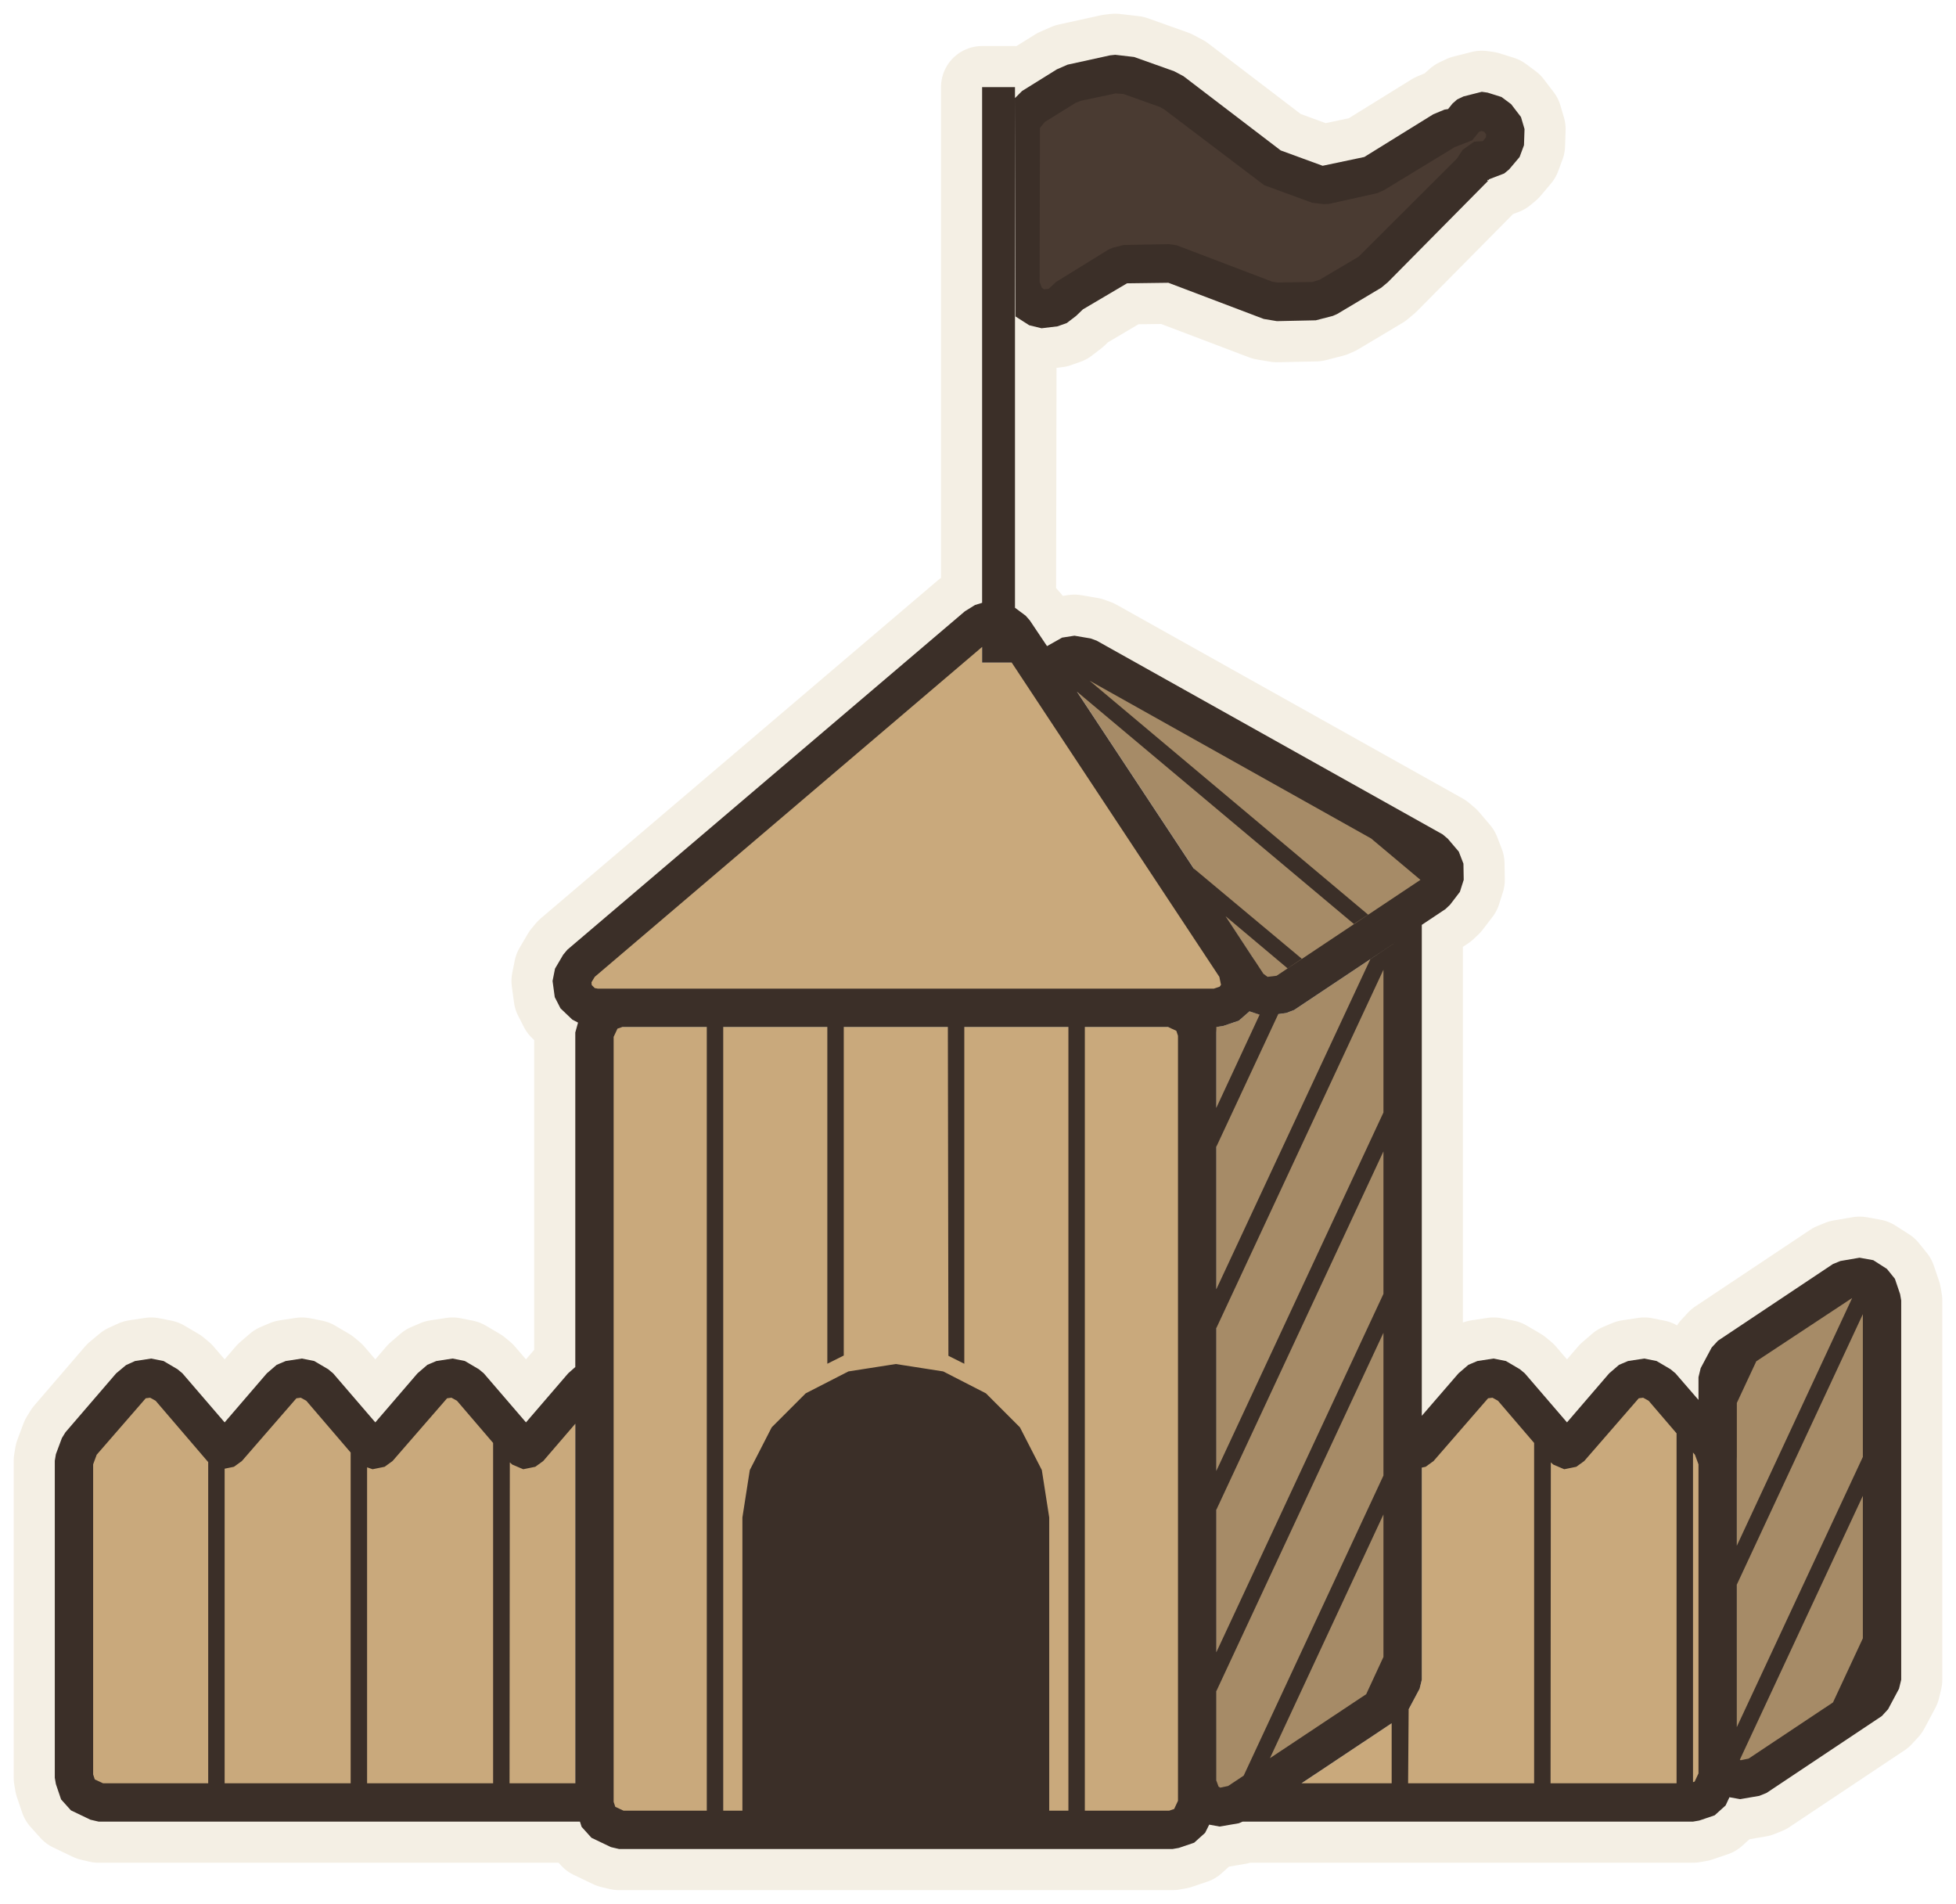
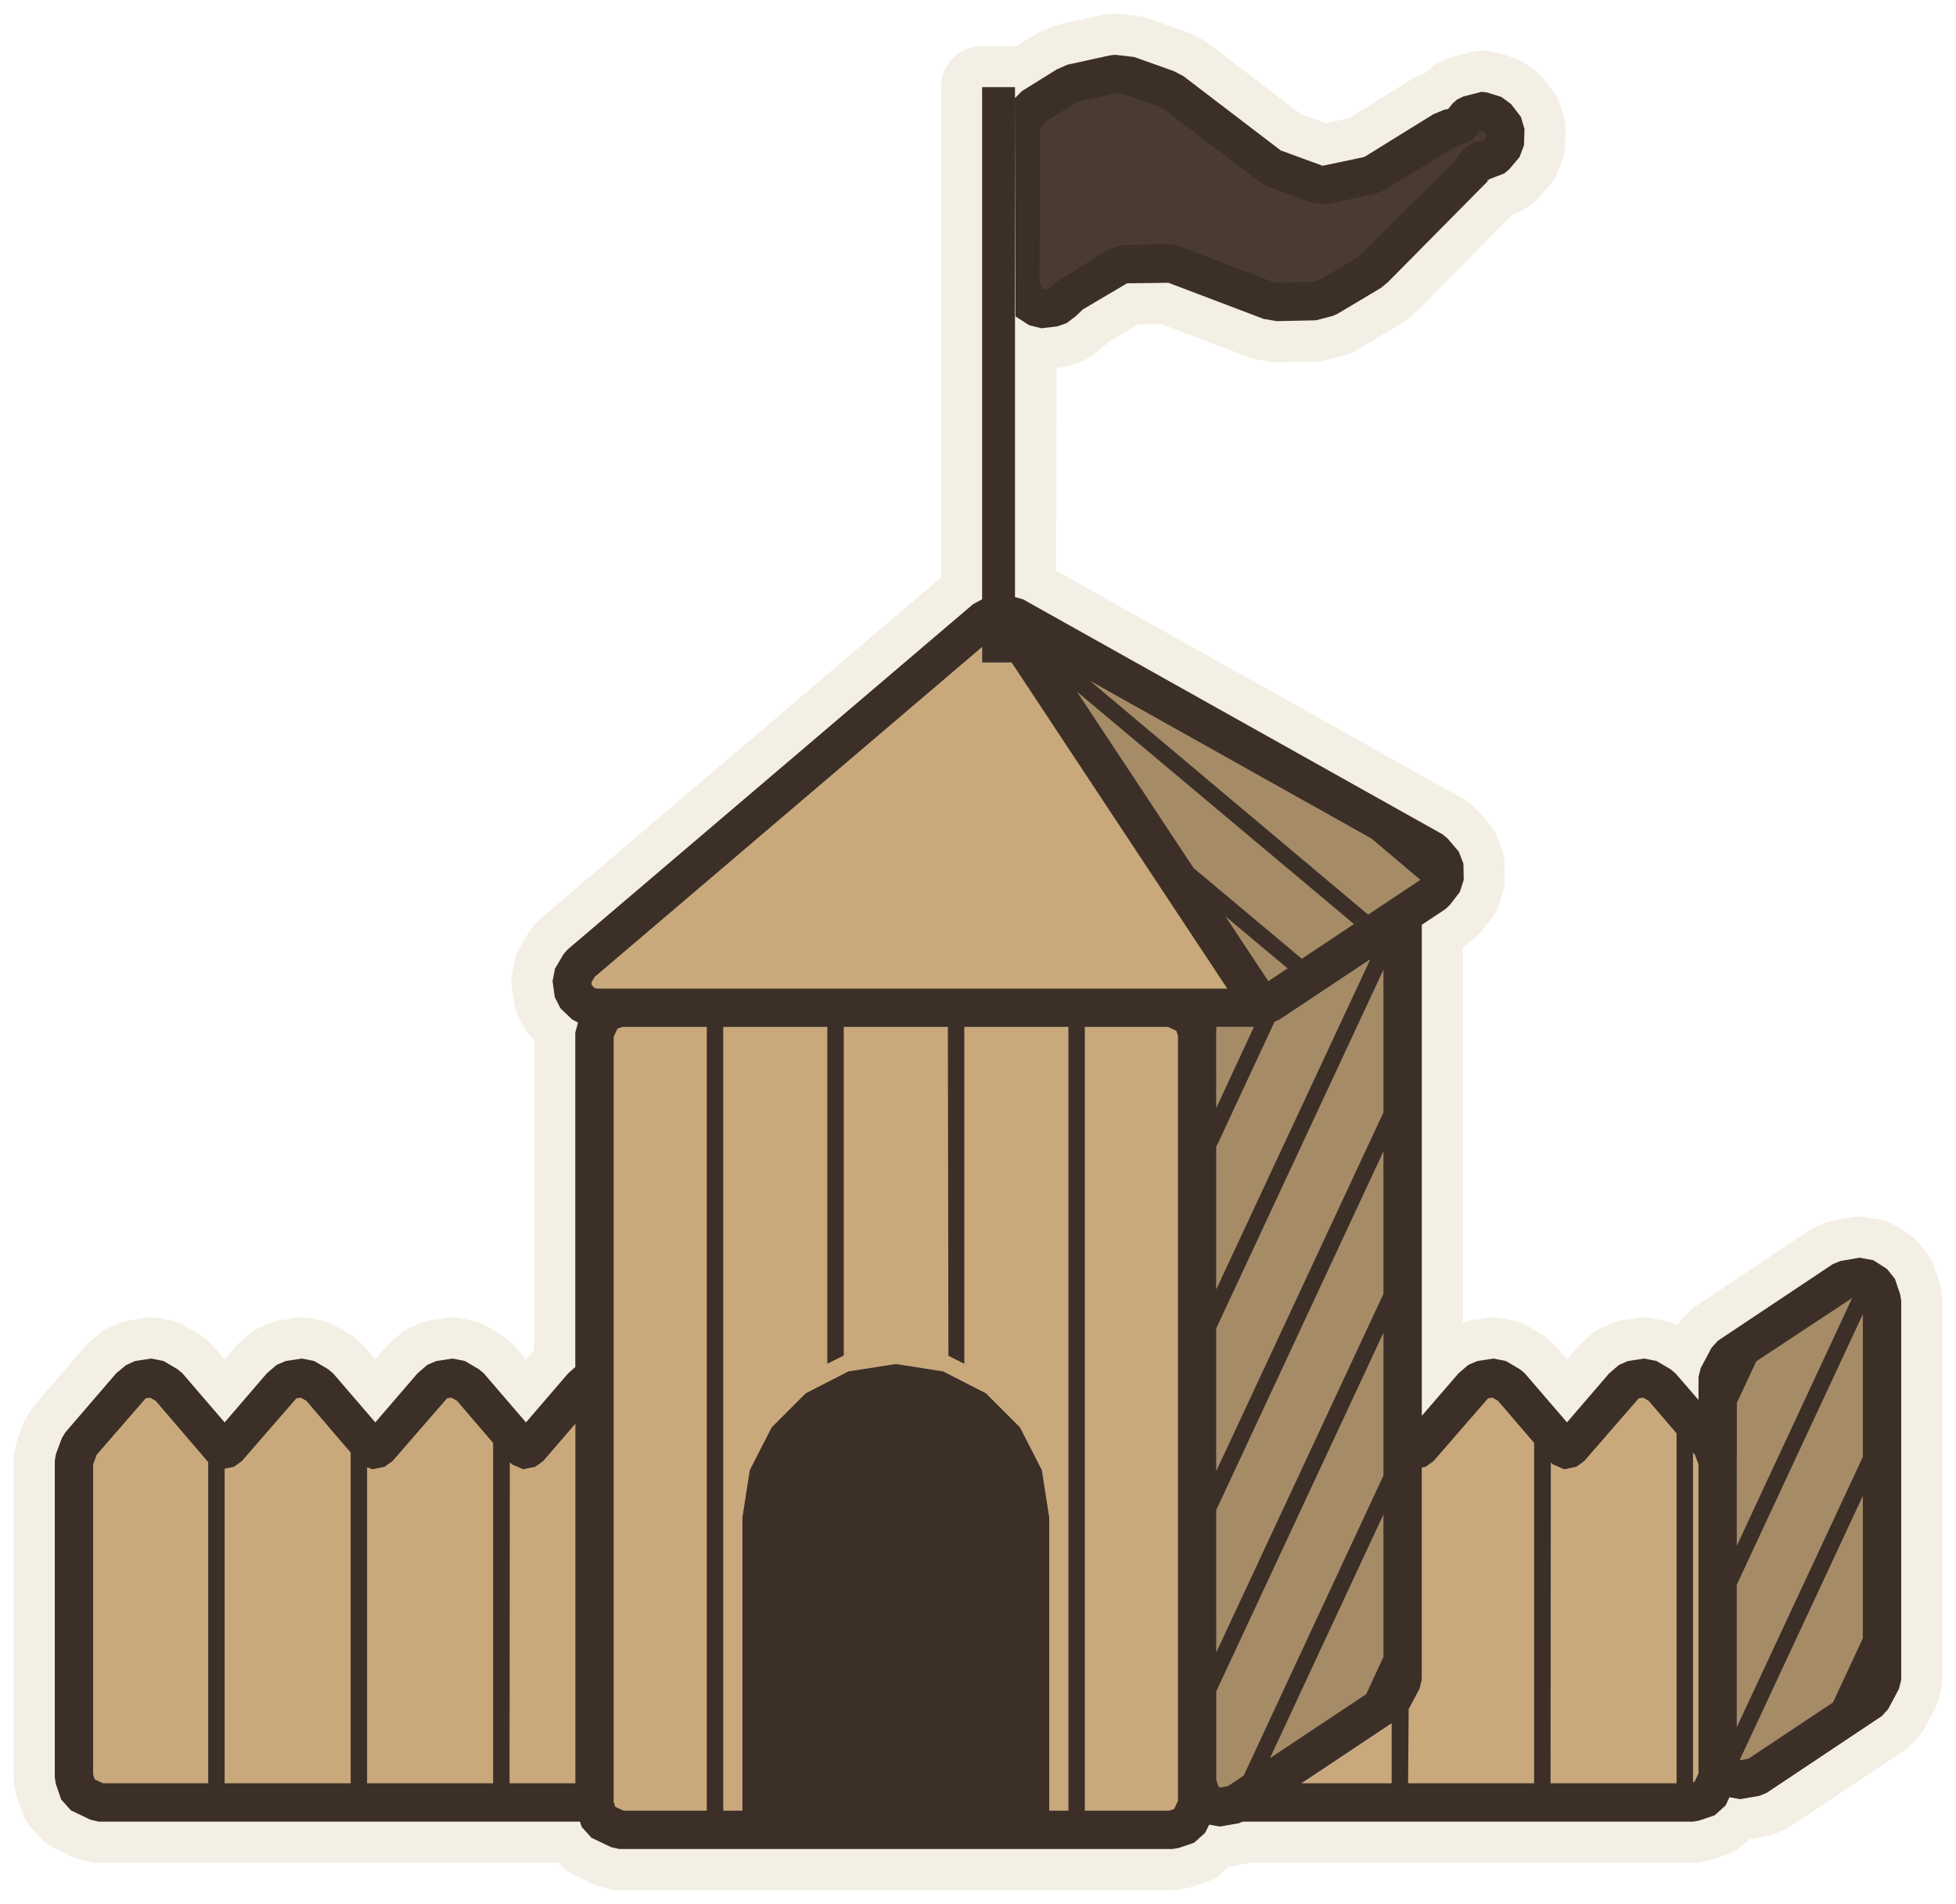
<svg xmlns="http://www.w3.org/2000/svg" viewBox="-32.7 -65.78 71.4 69.48" data-palette="wall:#EFEADF;roof:#D9776B;wood:#C9A97C;earth:#94744F;water:#8FB0B8;flag:#4A3B32;ink:#3B2F28;halo:#F4EFE4">
-   <path data-role="sil" fill="#F4EFE4" stroke="#F4EFE4" stroke-width="3" stroke-linejoin="round" d="M10.33 1.66L10.89 1.47L11.29 1.11L11.44 0.81L11.82 0.88L12.52 0.76L12.66 0.7L29.1 0.7L29.33 0.66L29.89 0.47L30.29 0.11L30.43 -0.19L30.82 -0.12L31.52 -0.24L31.79 -0.35L35.99 -3.15L36.22 -3.4L36.62 -4.15L36.7 -4.48L36.7 -18.32L36.66 -18.55L36.47 -19.11L36.18 -19.47L35.68 -19.79L35.18 -19.88L34.48 -19.76L34.21 -19.65L30.01 -16.85L29.78 -16.6L29.38 -15.85L29.3 -15.52L29.3 -14.69L28.46 -15.66L28.28 -15.81L27.77 -16.11L27.32 -16.2L26.73 -16.11L26.4 -15.97L26.04 -15.66L24.5 -13.87L22.96 -15.66L22.78 -15.81L22.27 -16.11L21.82 -16.2L21.23 -16.11L20.9 -15.97L20.54 -15.66L19.2 -14.11L19.2 -32.03L20.06 -32.6L20.23 -32.76L20.59 -33.23L20.73 -33.67L20.72 -34.26L20.55 -34.7L20.15 -35.17L19.96 -35.33L7.33 -42.4L7.11 -42.48L6.52 -42.58L6.07 -42.51L5.52 -42.2L4.89 -43.14L4.74 -43.31L4.35 -43.6L4.37 -54.23L4.87 -53.91L5.32 -53.8L5.9 -53.87L6.24 -53.99L6.58 -54.25L6.83 -54.49L8.44 -55.44L9.95 -55.46L13.43 -54.14L13.91 -54.06L15.33 -54.09L15.95 -54.25L16.11 -54.32L17.72 -55.28L17.96 -55.48L21.62 -59.18L21.59 -59.19L21.61 -59.22L21.63 -59.2L21.66 -59.24L22.21 -59.45L22.39 -59.6L22.77 -60.05L22.93 -60.48L22.95 -61.07L22.82 -61.51L22.46 -61.98L22.11 -62.24L21.6 -62.4L21.39 -62.43L20.72 -62.26L20.49 -62.15L20.32 -62L20.16 -61.8L20.03 -61.78L19.62 -61.61L17.1 -60.05L15.58 -59.73L14.05 -60.29L10.5 -63L10.16 -63.18L8.7 -63.7L8.01 -63.78L7.82 -63.76L6.27 -63.42L5.88 -63.25L4.61 -62.46L4.35 -62.2L4.35 -62.6L3.15 -62.6L3.15 -43.78L2.89 -43.7L2.52 -43.47L-11.99 -31.12L-12.14 -30.94L-12.44 -30.43L-12.53 -29.98L-12.45 -29.39L-12.24 -28.98L-11.81 -28.57L-11.6 -28.46L-11.7 -28.1L-11.7 -15.89L-11.96 -15.66L-13.5 -13.87L-15.04 -15.66L-15.22 -15.81L-15.73 -16.11L-16.18 -16.2L-16.77 -16.11L-17.1 -15.97L-17.46 -15.66L-19 -13.87L-20.54 -15.66L-20.72 -15.81L-21.23 -16.11L-21.68 -16.2L-22.27 -16.11L-22.6 -15.97L-22.96 -15.66L-24.5 -13.87L-26.04 -15.66L-26.22 -15.81L-26.73 -16.11L-27.18 -16.2L-27.77 -16.11L-28.1 -15.96L-28.46 -15.66L-30.31 -13.51L-30.44 -13.3L-30.66 -12.71L-30.7 -12.47L-30.7 -0.9L-30.66 -0.67L-30.47 -0.11L-30.11 0.29L-29.4 0.63L-29.1 0.7L-11.53 0.7L-11.47 0.89L-11.11 1.29L-10.4 1.63L-10.1 1.7L10.1 1.7Z" />
-   <path data-role="wood" fill="#C9A97C" d="M12.29 -29.19L12.6 -29.69L12.48 -30.4L4.35 -42.69L4.35 -41.6L3.15 -41.6L3.15 -43.04L2.98 -42.94L-11.54 -30.59L-11.84 -30.07L-11.76 -29.49L-11.33 -29.08L-10.96 -29L11.73 -29ZM10.66 0.81L11 0.1L11 -28.1L10.93 -28.3L-10.9 -28.3L-11 -28.1L-11 0.1L-10.81 0.66L-10.1 1L10.1 1ZM29.66 -0.19L30 -0.9L30 -12.47L29.78 -13.05L27.93 -15.21L27.42 -15.5L26.84 -15.42L26.57 -15.21L24.6 -12.92L24.45 -12.86L22.43 -15.21L21.92 -15.5L21.34 -15.42L21.07 -15.21L19.2 -13.03L19.2 -4.48L19.12 -4.15L18.72 -3.4L18.49 -3.15L13.76 0L29.1 0ZM-11.7 -14.89L-13.4 -12.92L-13.55 -12.86L-15.57 -15.21L-16.08 -15.5L-16.66 -15.42L-16.93 -15.21L-18.9 -12.92L-19.05 -12.86L-21.07 -15.21L-21.58 -15.5L-22.16 -15.42L-22.43 -15.21L-24.4 -12.92L-24.55 -12.86L-26.57 -15.21L-27.08 -15.5L-27.66 -15.42L-27.93 -15.21L-29.78 -13.05L-30 -12.47L-30 -0.9L-29.81 -0.34L-29.1 0L-11.7 0Z" />
-   <path data-role="wood-shade" fill="#a68b67" d="M14.15 -29.5L19.68 -33.18L20.03 -33.66L20.02 -34.25L19.62 -34.72L6.98 -41.79L6.4 -41.89L5.9 -41.62L13.06 -30.78L13.17 -30.52L13.29 -29.82L13.23 -29.5L13.37 -29.39ZM12.4 0.07L18.1 -3.73L18.5 -4.48L18.5 -31.56L14.54 -28.92L14.25 -28.81L13.47 -28.7L12.91 -28.87L12.52 -28.53L11.96 -28.34L11.67 -28.3L11.7 -28.1L11.69 0.19ZM31.4 -0.93L35.6 -3.73L36 -4.48L36 -18.32L35.81 -18.88L35.31 -19.19L34.6 -19.07L30.4 -16.27L30 -15.52L30 -13.87L30.31 -13.51L30.44 -13.3L30.66 -12.71L30.7 -12.47L30.69 -0.81Z" />
+   <path data-role="sil" fill="#F4EFE4" stroke="#F4EFE4" stroke-width="3" stroke-linejoin="round" d="M10.33 1.66L10.89 1.47L11.29 1.11L11.44 0.81L11.82 0.88L12.52 0.76L12.66 0.7L29.1 0.7L29.33 0.66L29.89 0.47L30.29 0.11L30.43 -0.19L30.82 -0.12L31.52 -0.24L31.79 -0.35L35.99 -3.15L36.22 -3.4L36.62 -4.15L36.7 -4.48L36.7 -18.32L36.66 -18.55L36.47 -19.11L36.18 -19.47L35.68 -19.79L35.18 -19.88L34.48 -19.76L34.21 -19.65L30.01 -16.85L29.78 -16.6L29.38 -15.85L29.3 -15.52L29.3 -14.69L28.46 -15.66L28.28 -15.81L27.77 -16.11L27.32 -16.2L26.73 -16.11L26.4 -15.97L26.04 -15.66L24.5 -13.87L22.96 -15.66L22.78 -15.81L22.27 -16.11L21.82 -16.2L21.23 -16.11L20.9 -15.97L20.54 -15.66L19.2 -14.11L19.2 -32.03L20.06 -32.6L20.23 -32.76L20.59 -33.23L20.73 -33.67L20.72 -34.26L20.55 -34.7L20.15 -35.17L19.96 -35.33L4.64 -43.91L4.35 -43.99L4.37 -54.23L4.87 -53.91L5.32 -53.8L5.9 -53.87L6.24 -53.99L6.58 -54.25L6.83 -54.49L8.44 -55.44L9.95 -55.46L13.43 -54.14L13.91 -54.06L15.33 -54.09L15.95 -54.25L16.11 -54.32L17.72 -55.28L17.96 -55.48L21.62 -59.18L21.59 -59.19L21.61 -59.22L21.63 -59.2L21.66 -59.24L22.21 -59.45L22.39 -59.6L22.77 -60.05L22.93 -60.48L22.95 -61.07L22.82 -61.51L22.46 -61.98L22.11 -62.24L21.6 -62.4L21.39 -62.43L20.72 -62.26L20.49 -62.15L20.32 -62L20.16 -61.8L20.03 -61.78L19.62 -61.61L17.1 -60.05L15.58 -59.73L14.05 -60.29L10.5 -63L10.16 -63.18L8.7 -63.7L8.01 -63.78L7.82 -63.76L6.27 -63.42L5.88 -63.25L4.61 -62.46L4.35 -62.2L4.35 -62.6L3.15 -62.6L3.15 -43.91L2.82 -43.73L-11.99 -31.12L-12.14 -30.94L-12.44 -30.43L-12.53 -29.98L-12.45 -29.39L-12.24 -28.98L-11.81 -28.57L-11.6 -28.46L-11.7 -28.1L-11.7 -15.89L-11.96 -15.66L-13.5 -13.87L-15.04 -15.66L-15.22 -15.81L-15.73 -16.11L-16.18 -16.2L-16.77 -16.11L-17.1 -15.97L-17.46 -15.66L-19 -13.87L-20.54 -15.66L-20.72 -15.81L-21.23 -16.11L-21.68 -16.2L-22.27 -16.11L-22.6 -15.97L-22.96 -15.66L-24.5 -13.87L-26.04 -15.66L-26.22 -15.81L-26.73 -16.11L-27.18 -16.2L-27.77 -16.11L-28.1 -15.96L-28.46 -15.66L-30.31 -13.51L-30.44 -13.3L-30.66 -12.71L-30.7 -12.47L-30.7 -0.9L-30.66 -0.67L-30.47 -0.11L-30.11 0.29L-29.4 0.63L-29.1 0.7L-11.53 0.7L-11.47 0.89L-11.11 1.29L-10.4 1.63L-10.1 1.7L10.1 1.7Z" />
+   <path data-role="wood" fill="#C9A97C" d="M13.13 -29L13.35 -29.07L4.35 -42.69L4.35 -41.6L3.15 -41.6L3.15 -43.09L-11.54 -30.59L-11.84 -30.07L-11.76 -29.49L-11.33 -29.08L-10.96 -29ZM10.66 0.81L11 0.1L11 -28.1L10.93 -28.3L-10.9 -28.3L-11 -28.1L-11 0.1L-10.81 0.66L-10.1 1L10.1 1ZM29.66 -0.19L30 -0.9L30 -12.47L29.78 -13.05L27.93 -15.21L27.42 -15.5L26.84 -15.42L26.57 -15.21L24.6 -12.92L24.45 -12.86L22.43 -15.21L21.92 -15.5L21.34 -15.42L21.07 -15.21L19.2 -13.03L19.2 -4.48L19.12 -4.15L18.72 -3.4L18.49 -3.15L13.76 0L29.1 0ZM-11.7 -14.89L-13.4 -12.92L-13.55 -12.86L-15.57 -15.21L-16.08 -15.5L-16.66 -15.42L-16.93 -15.21L-18.9 -12.92L-19.05 -12.86L-21.07 -15.21L-21.58 -15.5L-22.16 -15.42L-22.43 -15.21L-24.4 -12.92L-24.55 -12.86L-26.57 -15.21L-27.08 -15.5L-27.66 -15.42L-27.93 -15.21L-29.78 -13.05L-30 -12.47L-30 -0.9L-29.81 -0.34L-29.1 0L-11.7 0Z" />
+   <path data-role="wood-shade" fill="#a68b67" d="M13.63 -29.15L19.68 -33.18L20.03 -33.66L20.02 -34.25L19.62 -34.72L4.35 -43.26L4.35 -42.69L13.35 -29.07ZM12.4 0.07L18.1 -3.73L18.5 -4.48L18.5 -31.56L14.01 -28.57L13.83 -28.48L13.33 -28.33L13.13 -28.3L11.67 -28.3L11.7 -28.1L11.69 0.19ZM31.4 -0.93L35.6 -3.73L36 -4.48L36 -18.32L35.81 -18.88L35.31 -19.19L34.6 -19.07L30.4 -16.27L30 -15.52L30 -13.87L30.31 -13.51L30.44 -13.3L30.66 -12.71L30.7 -12.47L30.69 -0.81Z" />
  <path data-role="flag" fill="#4A3B32" d="M5.83 -54.56L6.09 -54.74L6.43 -55.07L8.12 -56.07L8.33 -56.14L9.96 -56.17L10.13 -56.14L13.55 -54.83L13.89 -54.77L15.31 -54.8L15.75 -54.92L17.29 -55.84L17.46 -55.97L21.05 -59.58L21.27 -59.93L21.42 -59.9L21.85 -60.05L22.23 -60.5L22.25 -61.09L21.9 -61.57L21.39 -61.73L20.86 -61.56L20.5 -61.1L20.29 -61.13L19.99 -61.02L17.45 -59.44L17.31 -59.38L15.67 -59.03L15.43 -59.04L13.66 -59.7L10.16 -62.39L9.92 -62.52L8.46 -63.05L7.96 -63.08L6.54 -62.77L6.25 -62.66L4.97 -61.86L4.6 -61.4L4.55 -61.1L4.55 -55.38L4.74 -54.82L5.24 -54.5Z" />
-   <path data-role="ink" fill="#3B2F28" d="M5.9 -53.87L6.24 -53.99L6.58 -54.25L6.83 -54.49L8.44 -55.44L9.95 -55.46L13.43 -54.14L13.91 -54.06L15.33 -54.09L15.95 -54.25L16.11 -54.32L17.72 -55.28L17.96 -55.48L21.62 -59.18L21.59 -59.19L21.61 -59.22L21.63 -59.2L21.66 -59.24L22.21 -59.45L22.39 -59.6L22.77 -60.05L22.93 -60.48L22.95 -61.07L22.82 -61.51L22.46 -61.98L22.11 -62.24L21.6 -62.4L21.39 -62.43L20.72 -62.26L20.49 -62.15L20.32 -62L20.16 -61.8L20.03 -61.78L19.62 -61.61L17.1 -60.05L15.58 -59.73L14.05 -60.29L10.5 -63L10.16 -63.18L8.7 -63.7L8.01 -63.78L7.82 -63.76L6.27 -63.42L5.88 -63.25L4.61 -62.46L4.35 -62.2L4.37 -54.23L4.87 -53.91L5.32 -53.8ZM10.33 1.66L10.89 1.47L11.29 1.11L11.44 0.81L11.82 0.88L12.52 0.76L12.66 0.7L29.1 0.7L29.33 0.66L29.89 0.47L30.29 0.11L30.43 -0.19L30.82 -0.12L31.52 -0.24L31.79 -0.35L35.99 -3.15L36.22 -3.4L36.62 -4.15L36.7 -4.48L36.7 -18.32L36.66 -18.55L36.47 -19.11L36.18 -19.47L35.68 -19.79L35.18 -19.88L34.48 -19.76L34.21 -19.65L30.01 -16.85L29.78 -16.6L29.38 -15.85L29.3 -15.52L29.3 -14.69L28.46 -15.66L28.28 -15.81L27.77 -16.11L27.32 -16.2L26.73 -16.11L26.4 -15.97L26.04 -15.66L24.5 -13.87L22.96 -15.66L22.78 -15.81L22.27 -16.11L21.82 -16.2L21.23 -16.11L20.9 -15.97L20.54 -15.66L19.2 -14.11L19.2 -12.22L19.34 -12.25L19.63 -12.46L21.62 -14.75L21.78 -14.77L21.98 -14.66L23.3 -13.12L23.3 -0.7L18.7 -0.7L18.72 -3.4L19.12 -4.15L19.2 -4.48L19.2 -32.03L17.32 -30.77L11.7 -18.73L11.7 -17.31L17.8 -30.39L17.8 -25.18L11.7 -12.1L11.7 -10.68L17.8 -23.76L17.8 -18.56L11.7 -5.48L11.7 -4.06L17.8 -17.14L17.8 -11.93L12.69 -0.96L13.65 -1.6L17.8 -10.51L17.8 -5.31L17.17 -3.95L12.13 -0.6L11.84 -0.54L11.78 -0.58L11.7 -0.8L11.7 -28.3L11.96 -28.34L12.52 -28.53L12.91 -28.87L13.28 -28.75L11.7 -25.35L11.7 -23.93L13.96 -28.77L14.25 -28.81L14.54 -28.92L20.06 -32.6L20.23 -32.76L20.59 -33.23L20.73 -33.67L20.72 -34.26L20.55 -34.7L20.15 -35.17L19.96 -35.33L7.33 -42.4L7.11 -42.48L6.52 -42.58L6.07 -42.51L5.52 -42.2L4.89 -43.14L4.74 -43.31L4.35 -43.6L4.35 -62.6L3.15 -62.6L3.15 -43.78L2.89 -43.7L2.52 -43.47L-11.99 -31.12L-12.14 -30.94L-12.44 -30.43L-12.53 -29.98L-12.45 -29.39L-12.24 -28.98L-11.81 -28.57L-11.6 -28.46L-11.7 -28.1L-11.7 -15.89L-11.96 -15.66L-13.5 -13.87L-15.04 -15.66L-15.22 -15.81L-15.73 -16.11L-16.18 -16.2L-16.77 -16.11L-17.1 -15.97L-17.46 -15.66L-19 -13.87L-20.54 -15.66L-20.72 -15.81L-21.23 -16.11L-21.68 -16.2L-22.27 -16.11L-22.6 -15.97L-22.96 -15.66L-24.5 -13.87L-26.04 -15.66L-26.22 -15.81L-26.73 -16.11L-27.18 -16.2L-27.77 -16.11L-28.1 -15.96L-28.46 -15.66L-30.31 -13.51L-30.44 -13.3L-30.66 -12.71L-30.7 -12.47L-30.7 -0.9L-30.66 -0.67L-30.47 -0.11L-30.11 0.29L-29.4 0.63L-29.1 0.7L-11.53 0.7L-11.47 0.89L-11.11 1.29L-10.4 1.63L-10.1 1.7L10.1 1.7ZM5.33 -55.28L5.25 -55.49L5.26 -61.11L5.44 -61.33L6.57 -62.03L6.75 -62.1L8.02 -62.37L8.31 -62.35L9.63 -61.88L9.78 -61.8L13.45 -59.02L15.2 -58.38L15.62 -58.33L15.82 -58.34L17.57 -58.73L17.82 -58.84L20.4 -60.41L21.04 -60.66L21.29 -60.97L21.38 -61L21.48 -60.97L21.55 -60.87L21.54 -60.77L21.43 -60.63L21.11 -60.61L20.69 -60.31L20.48 -59.99L16.89 -56.41L15.47 -55.57L15.21 -55.49L13.94 -55.47L13.74 -55.5L10.25 -56.83L9.95 -56.87L8.32 -56.84L7.92 -56.74L7.76 -56.67L5.85 -55.49L5.58 -55.24L5.41 -55.22ZM-10.88 -29.7L-10.99 -29.72L-11.1 -29.83L-11.11 -29.93L-10.99 -30.13L3.15 -42.17L3.15 -41.6L4.23 -41.6L11.81 -30.13L11.87 -29.84L11.82 -29.77L11.61 -29.7ZM13.42 -30.24L12.04 -32.34L14.3 -30.44L14.82 -30.79L10.87 -34.09L6.61 -40.54L16.72 -32.06L17.24 -32.4L7.07 -40.94L17.35 -35.18L19.15 -33.67L13.9 -30.17L13.57 -30.13ZM-6.3 0.3L-6.3 -28.3L-2.5 -28.3L-2.5 -16.01L-1.9 -16.31L-1.9 -28.3L1.9 -28.3L1.92 -16.3L2.5 -16.01L2.5 -28.3L6.3 -28.3L6.3 0.3L5.6 0.3L5.6 -10.4L5.33 -12.13L4.53 -13.69L3.29 -14.93L1.73 -15.73L0 -16L-1.73 -15.73L-3.29 -14.93L-4.53 -13.69L-5.33 -12.13L-5.6 -10.4L-5.6 0.3ZM6.9 0.3L6.9 -28.3L9.94 -28.3L10.24 -28.16L10.3 -27.98L10.3 -0.06L10.16 0.24L9.98 0.3ZM-9.94 0.3L-10.24 0.16L-10.3 -0.02L-10.3 -27.94L-10.16 -28.24L-9.98 -28.3L-6.9 -28.3L-6.9 0.3ZM30.7 -14.58L31.41 -16.1L34.91 -18.41L30.7 -9.37L30.7 -7.95L35.3 -17.82L35.3 -12.61L30.7 -2.75ZM23.9 -0.7L23.91 -12.41L24 -12.33L24.4 -12.16L24.84 -12.25L25.13 -12.46L27.12 -14.75L27.28 -14.77L27.48 -14.66L28.5 -13.47L28.5 -0.7ZM-28.94 -0.7L-29.24 -0.84L-29.3 -1.02L-29.3 -12.34L-29.17 -12.69L-27.38 -14.75L-27.22 -14.77L-27.02 -14.66L-25.1 -12.42L-25.1 -0.7ZM-19.3 -0.7L-19.3 -12.23L-19.1 -12.16L-18.66 -12.25L-18.37 -12.46L-16.38 -14.75L-16.22 -14.77L-16.02 -14.66L-14.7 -13.12L-14.7 -0.7ZM-24.5 -0.7L-24.5 -12.18L-24.16 -12.25L-23.87 -12.46L-21.88 -14.75L-21.72 -14.77L-21.52 -14.66L-19.9 -12.77L-19.9 -0.7ZM-14.1 -0.7L-14.09 -12.41L-14 -12.33L-13.6 -12.16L-13.16 -12.25L-12.87 -12.46L-11.7 -13.82L-11.7 -0.7ZM29.1 -0.74L29.1 -12.77L29.17 -12.69L29.3 -12.34L29.3 -1.06L29.16 -0.76ZM30.81 -1.56L35.3 -11.19L35.3 -5.99L34.21 -3.65L31.13 -1.6L30.84 -1.54ZM14.81 -0.7L18.1 -2.89L18.1 -0.7Z" />
+   <path data-role="ink" fill="#3B2F28" d="M5.9 -53.87L6.24 -53.99L6.58 -54.25L6.83 -54.49L8.44 -55.44L9.95 -55.46L13.43 -54.14L13.91 -54.06L15.33 -54.09L15.95 -54.25L16.11 -54.32L17.72 -55.28L17.96 -55.48L21.62 -59.18L21.59 -59.19L21.61 -59.22L21.63 -59.2L21.66 -59.24L22.21 -59.45L22.39 -59.6L22.77 -60.05L22.93 -60.48L22.95 -61.07L22.82 -61.51L22.46 -61.98L22.11 -62.24L21.6 -62.4L21.39 -62.43L20.72 -62.26L20.49 -62.15L20.32 -62L20.16 -61.8L20.03 -61.78L19.62 -61.61L17.1 -60.05L15.58 -59.73L14.05 -60.29L10.5 -63L10.16 -63.18L8.7 -63.7L8.01 -63.78L7.82 -63.76L6.27 -63.42L5.88 -63.25L4.61 -62.46L4.35 -62.2L4.37 -54.23L4.87 -53.91L5.32 -53.8ZM10.33 1.66L10.89 1.47L11.29 1.11L11.44 0.81L11.82 0.88L12.52 0.76L12.66 0.7L29.1 0.7L29.33 0.66L29.89 0.47L30.29 0.11L30.43 -0.19L30.82 -0.12L31.52 -0.24L31.79 -0.35L35.99 -3.15L36.22 -3.4L36.62 -4.15L36.7 -4.48L36.7 -18.32L36.66 -18.55L36.47 -19.11L36.18 -19.47L35.68 -19.79L35.18 -19.88L34.48 -19.76L34.21 -19.65L30.01 -16.85L29.78 -16.6L29.38 -15.85L29.3 -15.52L29.3 -14.69L28.46 -15.66L28.28 -15.81L27.77 -16.11L27.32 -16.2L26.73 -16.11L26.4 -15.97L26.04 -15.66L24.5 -13.87L22.96 -15.66L22.78 -15.81L22.27 -16.11L21.82 -16.2L21.23 -16.11L20.9 -15.97L20.54 -15.66L19.2 -14.11L19.2 -12.22L19.34 -12.25L19.63 -12.46L21.62 -14.75L21.78 -14.77L21.98 -14.66L23.3 -13.12L23.3 -0.7L18.7 -0.7L18.72 -3.4L19.12 -4.15L19.2 -4.48L19.2 -32.03L20.06 -32.6L20.23 -32.76L20.59 -33.23L20.73 -33.67L20.72 -34.26L20.55 -34.7L20.15 -35.17L19.96 -35.33L4.64 -43.91L4.35 -43.99L4.35 -62.6L3.15 -62.6L3.15 -43.91L2.82 -43.73L-11.99 -31.12L-12.14 -30.94L-12.44 -30.43L-12.53 -29.98L-12.45 -29.39L-12.24 -28.98L-11.81 -28.57L-11.6 -28.46L-11.7 -28.1L-11.7 -15.89L-11.96 -15.66L-13.5 -13.87L-15.04 -15.66L-15.22 -15.81L-15.73 -16.11L-16.18 -16.2L-16.77 -16.11L-17.1 -15.97L-17.46 -15.66L-19 -13.87L-20.54 -15.66L-20.72 -15.81L-21.23 -16.11L-21.68 -16.2L-22.27 -16.11L-22.6 -15.97L-22.96 -15.66L-24.5 -13.87L-26.04 -15.66L-26.22 -15.81L-26.73 -16.11L-27.18 -16.2L-27.77 -16.11L-28.1 -15.96L-28.46 -15.66L-30.31 -13.51L-30.44 -13.3L-30.66 -12.71L-30.7 -12.47L-30.7 -0.9L-30.66 -0.67L-30.47 -0.11L-30.11 0.29L-29.4 0.63L-29.1 0.7L-11.53 0.7L-11.47 0.89L-11.11 1.29L-10.4 1.63L-10.1 1.7L10.1 1.7ZM5.33 -55.28L5.25 -55.49L5.26 -61.11L5.44 -61.33L6.57 -62.03L6.75 -62.1L8.02 -62.37L8.31 -62.35L9.63 -61.88L9.78 -61.8L13.45 -59.02L15.2 -58.38L15.62 -58.33L15.82 -58.34L17.57 -58.73L17.82 -58.84L20.4 -60.41L21.04 -60.66L21.29 -60.97L21.38 -61L21.48 -60.97L21.55 -60.87L21.54 -60.77L21.43 -60.63L21.11 -60.61L20.69 -60.31L20.48 -59.99L16.89 -56.41L15.47 -55.57L15.21 -55.49L13.94 -55.47L13.74 -55.5L10.25 -56.83L9.95 -56.87L8.32 -56.84L7.92 -56.74L7.76 -56.67L5.85 -55.49L5.58 -55.24L5.41 -55.22ZM-10.88 -29.7L-10.99 -29.72L-11.1 -29.83L-11.11 -29.93L-10.99 -30.13L3.15 -42.17L3.15 -41.6L4.23 -41.6L12.1 -29.7ZM14.82 -30.79L10.87 -34.1L6.61 -40.54L16.72 -32.06L17.24 -32.4L7.08 -40.94L17.36 -35.18L19.15 -33.67ZM13.6 -29.97L12.03 -32.34L14.3 -30.44ZM11.78 -0.58L11.7 -0.8L11.7 -28.3L13.07 -28.3L11.7 -25.35L11.7 -23.93L13.82 -28.48L14.01 -28.57L17.32 -30.77L11.7 -18.73L11.7 -17.31L17.8 -30.39L17.8 -25.18L11.7 -12.1L11.7 -10.68L17.8 -23.76L17.8 -18.56L11.7 -5.48L11.7 -4.06L17.8 -17.14L17.8 -11.93L12.69 -0.96L13.65 -1.6L17.8 -10.51L17.8 -5.31L17.17 -3.95L12.13 -0.6L11.84 -0.54ZM-6.3 0.3L-6.3 -28.3L-2.5 -28.3L-2.5 -16.01L-1.9 -16.31L-1.9 -28.3L1.9 -28.3L1.92 -16.3L2.5 -16.01L2.5 -28.3L6.3 -28.3L6.3 0.3L5.6 0.3L5.6 -10.4L5.33 -12.13L4.53 -13.69L3.29 -14.93L1.73 -15.73L0 -16L-1.73 -15.73L-3.29 -14.93L-4.53 -13.69L-5.33 -12.13L-5.6 -10.4L-5.6 0.3ZM6.9 0.3L6.9 -28.3L9.94 -28.3L10.24 -28.16L10.3 -27.98L10.3 -0.06L10.16 0.24L9.98 0.3ZM-9.94 0.3L-10.24 0.16L-10.3 -0.02L-10.3 -27.94L-10.16 -28.24L-9.98 -28.3L-6.9 -28.3L-6.9 0.3ZM30.7 -14.58L31.41 -16.1L34.91 -18.41L30.7 -9.37L30.7 -7.95L35.3 -17.82L35.3 -12.61L30.7 -2.75ZM23.9 -0.7L23.91 -12.41L24 -12.33L24.4 -12.16L24.84 -12.25L25.13 -12.46L27.12 -14.75L27.28 -14.77L27.48 -14.66L28.5 -13.47L28.5 -0.7ZM-28.94 -0.7L-29.24 -0.84L-29.3 -1.02L-29.3 -12.34L-29.17 -12.69L-27.38 -14.75L-27.22 -14.77L-27.02 -14.66L-25.1 -12.42L-25.1 -0.7ZM-19.3 -0.7L-19.3 -12.23L-19.1 -12.16L-18.66 -12.25L-18.37 -12.46L-16.38 -14.75L-16.22 -14.77L-16.02 -14.66L-14.7 -13.12L-14.7 -0.7ZM-24.5 -0.7L-24.5 -12.18L-24.16 -12.25L-23.87 -12.46L-21.88 -14.75L-21.72 -14.77L-21.52 -14.66L-19.9 -12.77L-19.9 -0.7ZM-14.1 -0.7L-14.09 -12.41L-14 -12.33L-13.6 -12.16L-13.16 -12.25L-12.87 -12.46L-11.7 -13.82L-11.7 -0.7ZM29.1 -0.74L29.1 -12.77L29.17 -12.69L29.3 -12.34L29.3 -1.06L29.16 -0.76ZM30.81 -1.56L35.3 -11.19L35.3 -5.99L34.21 -3.65L31.13 -1.6L30.84 -1.54ZM14.81 -0.7L18.1 -2.89L18.1 -0.7Z" />
</svg>
